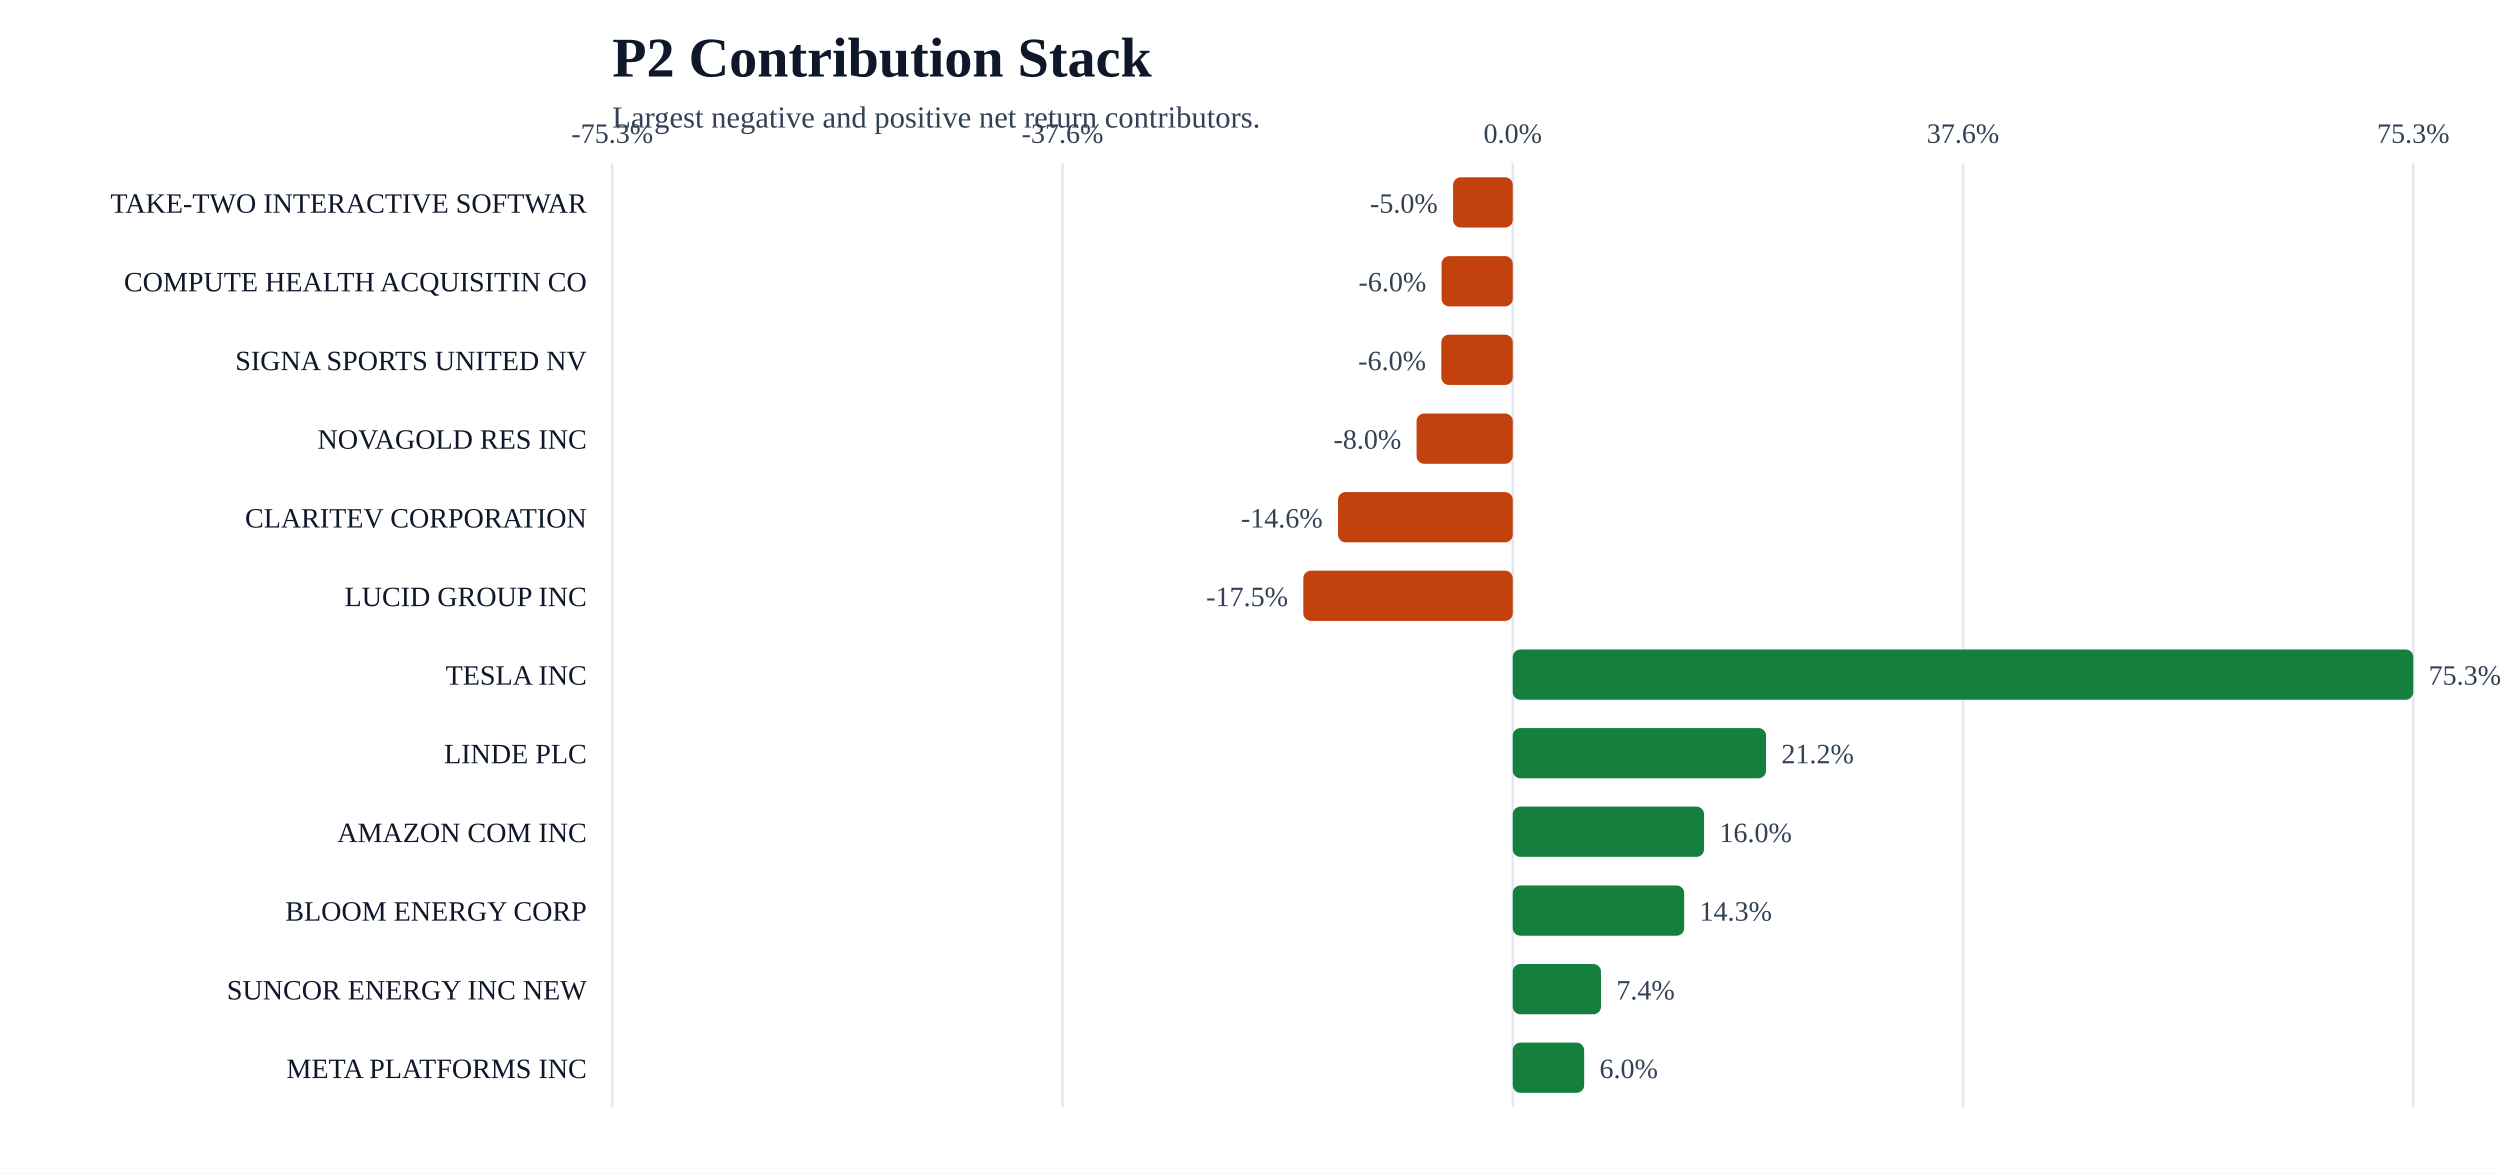
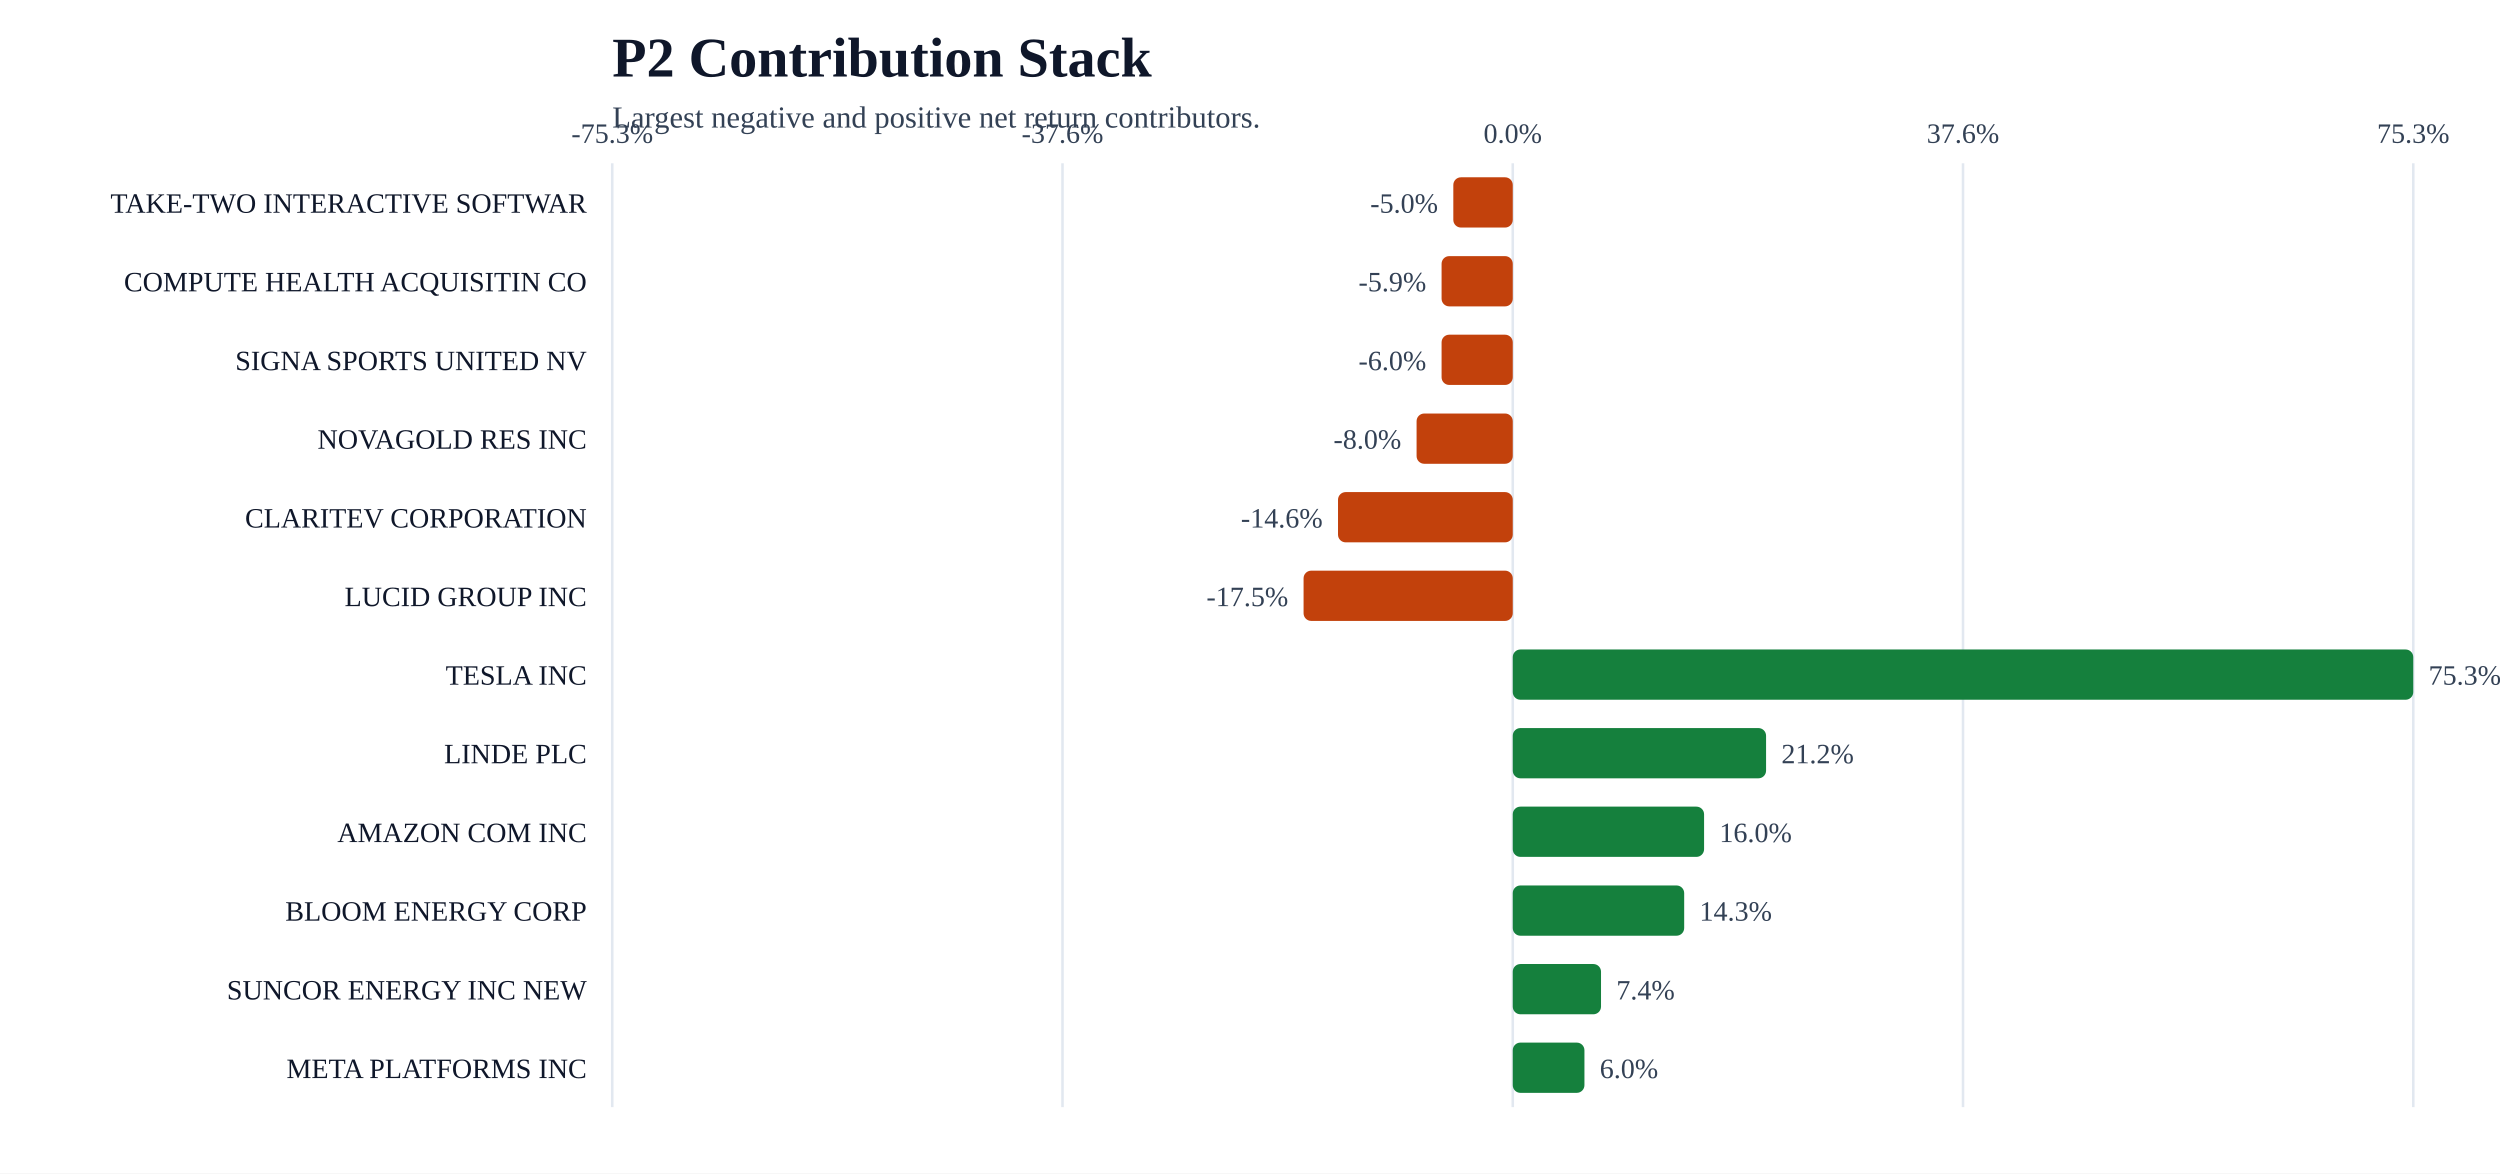
<svg xmlns="http://www.w3.org/2000/svg" width="980" height="460" viewBox="0 0 980 460">
  <rect width="980" height="460" fill="white" />
  <text x="240" y="30" font-size="22" font-weight="700" fill="#0F172A">P2 Contribution Stack</text>
  <text x="240" y="50" font-size="12" fill="#334155">Largest negative and positive net return contributors.</text>
  <line x1="240.0" y1="64" x2="240.0" y2="434" stroke="#E2E8F0" stroke-width="1" />
  <text x="240.0" y="56" text-anchor="middle" font-size="11" fill="#334155">-75.3%</text>
  <line x1="416.5" y1="64" x2="416.5" y2="434" stroke="#E2E8F0" stroke-width="1" />
  <text x="416.5" y="56" text-anchor="middle" font-size="11" fill="#334155">-37.6%</text>
  <line x1="593.0" y1="64" x2="593.0" y2="434" stroke="#E2E8F0" stroke-width="1" />
  <text x="593.0" y="56" text-anchor="middle" font-size="11" fill="#334155">0.0%</text>
  <line x1="769.5" y1="64" x2="769.5" y2="434" stroke="#E2E8F0" stroke-width="1" />
  <text x="769.5" y="56" text-anchor="middle" font-size="11" fill="#334155">37.6%</text>
  <line x1="946.0" y1="64" x2="946.0" y2="434" stroke="#E2E8F0" stroke-width="1" />
  <text x="946.0" y="56" text-anchor="middle" font-size="11" fill="#334155">75.3%</text>
-   <rect x="569.6" y="69.5" width="23.4" height="19.7" fill="#C2410C" rx="3" />
+   <rect x="569.7" y="69.5" width="23.3" height="19.7" fill="#C2410C" rx="3" />
  <text x="230" y="83.4" text-anchor="end" font-size="11" fill="#0F172A">TAKE-TWO INTERACTIVE SOFTWAR</text>
-   <text x="563.6" y="83.4" text-anchor="end" font-size="11" fill="#334155">-5.0%</text>
+   <text x="563.7" y="83.4" text-anchor="end" font-size="11" fill="#334155">-5.0%</text>
  <rect x="565.1" y="100.4" width="27.9" height="19.7" fill="#C2410C" rx="3" />
  <text x="230" y="114.2" text-anchor="end" font-size="11" fill="#0F172A">COMPUTE HEALTH ACQUISITIN CO</text>
-   <text x="559.1" y="114.2" text-anchor="end" font-size="11" fill="#334155">-6.0%</text>
-   <rect x="565.0" y="131.2" width="28.0" height="19.7" fill="#C2410C" rx="3" />
+   <text x="559.1" y="114.2" text-anchor="end" font-size="11" fill="#334155">-5.9%</text>
+   <rect x="565.1" y="131.2" width="27.9" height="19.7" fill="#C2410C" rx="3" />
  <text x="230" y="145.1" text-anchor="end" font-size="11" fill="#0F172A">SIGNA SPORTS UNITED NV</text>
-   <text x="559.0" y="145.1" text-anchor="end" font-size="11" fill="#334155">-6.0%</text>
+   <text x="559.1" y="145.1" text-anchor="end" font-size="11" fill="#334155">-6.0%</text>
  <rect x="555.3" y="162.1" width="37.7" height="19.7" fill="#C2410C" rx="3" />
  <text x="230" y="175.9" text-anchor="end" font-size="11" fill="#0F172A">NOVAGOLD RES INC</text>
  <text x="549.3" y="175.9" text-anchor="end" font-size="11" fill="#334155">-8.0%</text>
  <rect x="524.5" y="192.9" width="68.5" height="19.7" fill="#C2410C" rx="3" />
  <text x="230" y="206.8" text-anchor="end" font-size="11" fill="#0F172A">CLARITEV CORPORATION</text>
  <text x="518.5" y="206.8" text-anchor="end" font-size="11" fill="#334155">-14.6%</text>
-   <rect x="510.9" y="223.7" width="82.1" height="19.7" fill="#C2410C" rx="3" />
+   <rect x="511.0" y="223.7" width="82.0" height="19.7" fill="#C2410C" rx="3" />
  <text x="230" y="237.6" text-anchor="end" font-size="11" fill="#0F172A">LUCID GROUP INC</text>
-   <text x="504.9" y="237.6" text-anchor="end" font-size="11" fill="#334155">-17.5%</text>
+   <text x="505.0" y="237.6" text-anchor="end" font-size="11" fill="#334155">-17.5%</text>
  <rect x="593.0" y="254.6" width="353.0" height="19.7" fill="#15803D" rx="3" />
  <text x="230" y="268.4" text-anchor="end" font-size="11" fill="#0F172A">TESLA INC</text>
  <text x="952.0" y="268.4" text-anchor="start" font-size="11" fill="#334155">75.3%</text>
  <rect x="593.0" y="285.4" width="99.3" height="19.7" fill="#15803D" rx="3" />
  <text x="230" y="299.2" text-anchor="end" font-size="11" fill="#0F172A">LINDE PLC</text>
  <text x="698.3" y="299.2" text-anchor="start" font-size="11" fill="#334155">21.2%</text>
  <rect x="593.0" y="316.2" width="75.0" height="19.7" fill="#15803D" rx="3" />
  <text x="230" y="330.1" text-anchor="end" font-size="11" fill="#0F172A">AMAZON COM INC</text>
  <text x="674.0" y="330.1" text-anchor="start" font-size="11" fill="#334155">16.0%</text>
  <rect x="593.0" y="347.1" width="67.2" height="19.7" fill="#15803D" rx="3" />
  <text x="230" y="360.9" text-anchor="end" font-size="11" fill="#0F172A">BLOOM ENERGY CORP</text>
  <text x="666.2" y="360.9" text-anchor="start" font-size="11" fill="#334155">14.3%</text>
  <rect x="593.0" y="377.9" width="34.6" height="19.7" fill="#15803D" rx="3" />
  <text x="230" y="391.8" text-anchor="end" font-size="11" fill="#0F172A">SUNCOR ENERGY INC NEW</text>
  <text x="633.6" y="391.8" text-anchor="start" font-size="11" fill="#334155">7.4%</text>
-   <rect x="593.0" y="408.7" width="28.0" height="19.7" fill="#15803D" rx="3" />
+   <rect x="593.0" y="408.7" width="28.1" height="19.7" fill="#15803D" rx="3" />
  <text x="230" y="422.6" text-anchor="end" font-size="11" fill="#0F172A">META PLATFORMS INC</text>
-   <text x="627.0" y="422.6" text-anchor="start" font-size="11" fill="#334155">6.0%</text>
+   <text x="627.1" y="422.6" text-anchor="start" font-size="11" fill="#334155">6.0%</text>
</svg>
